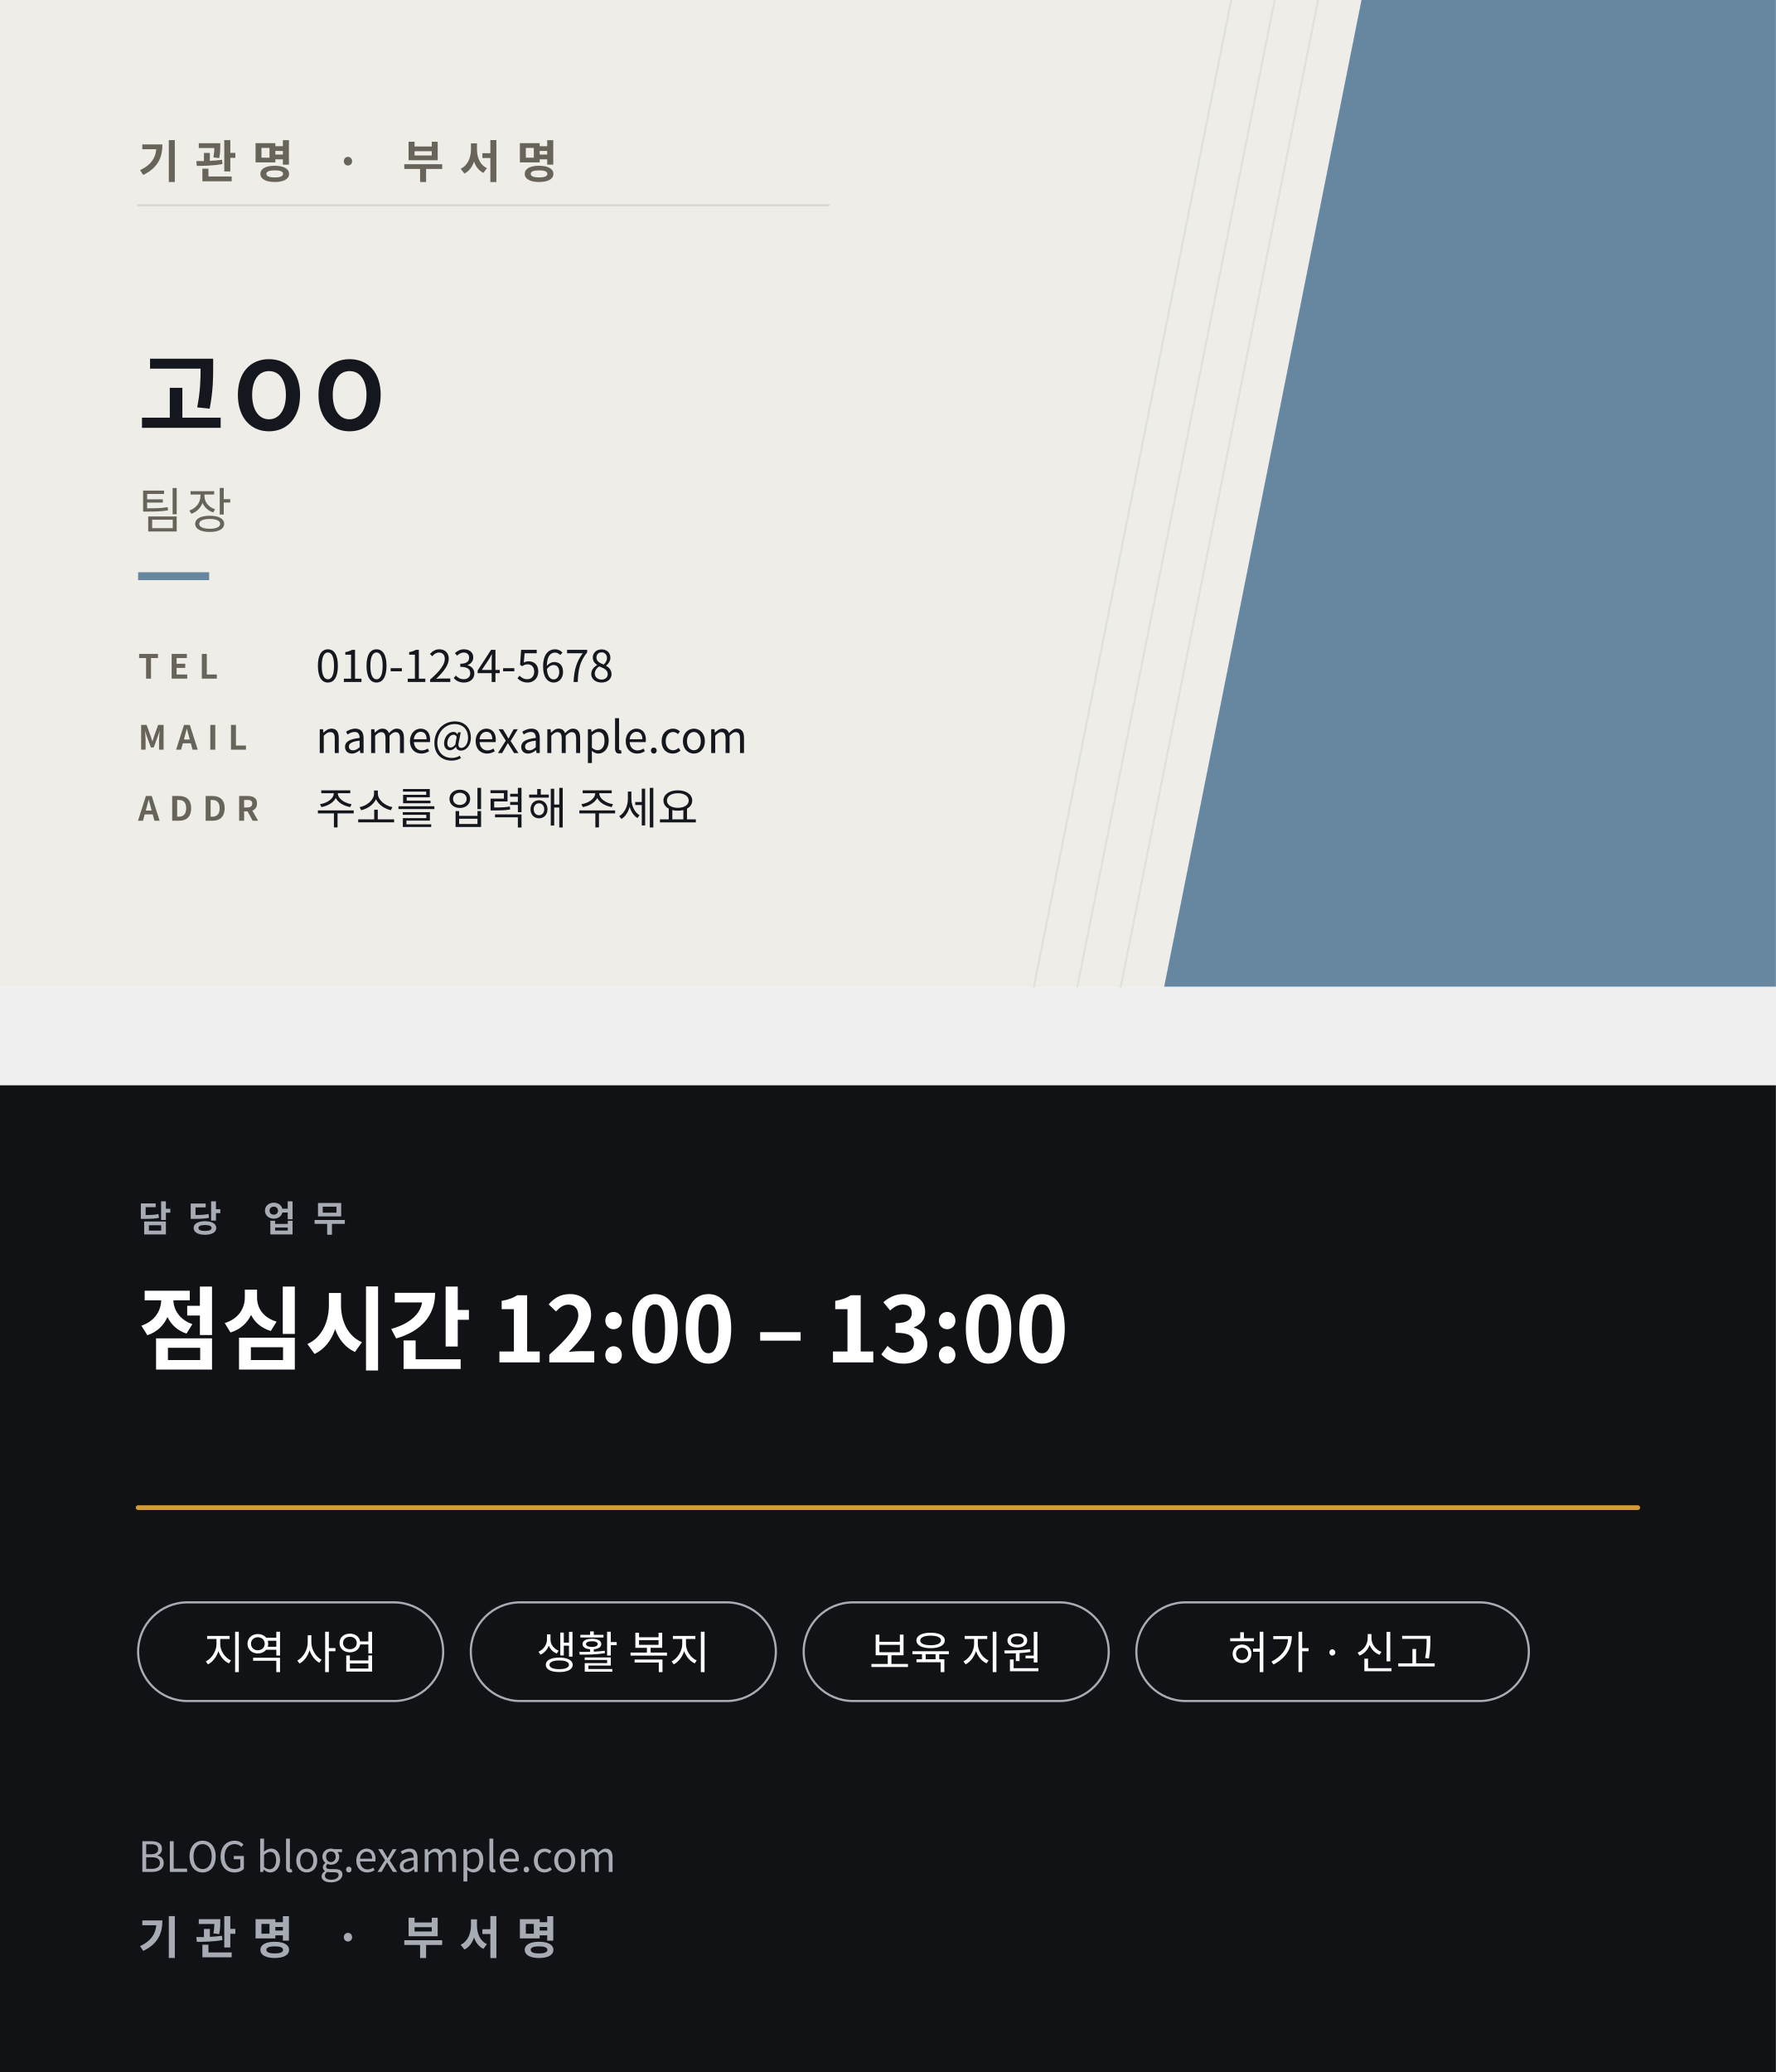
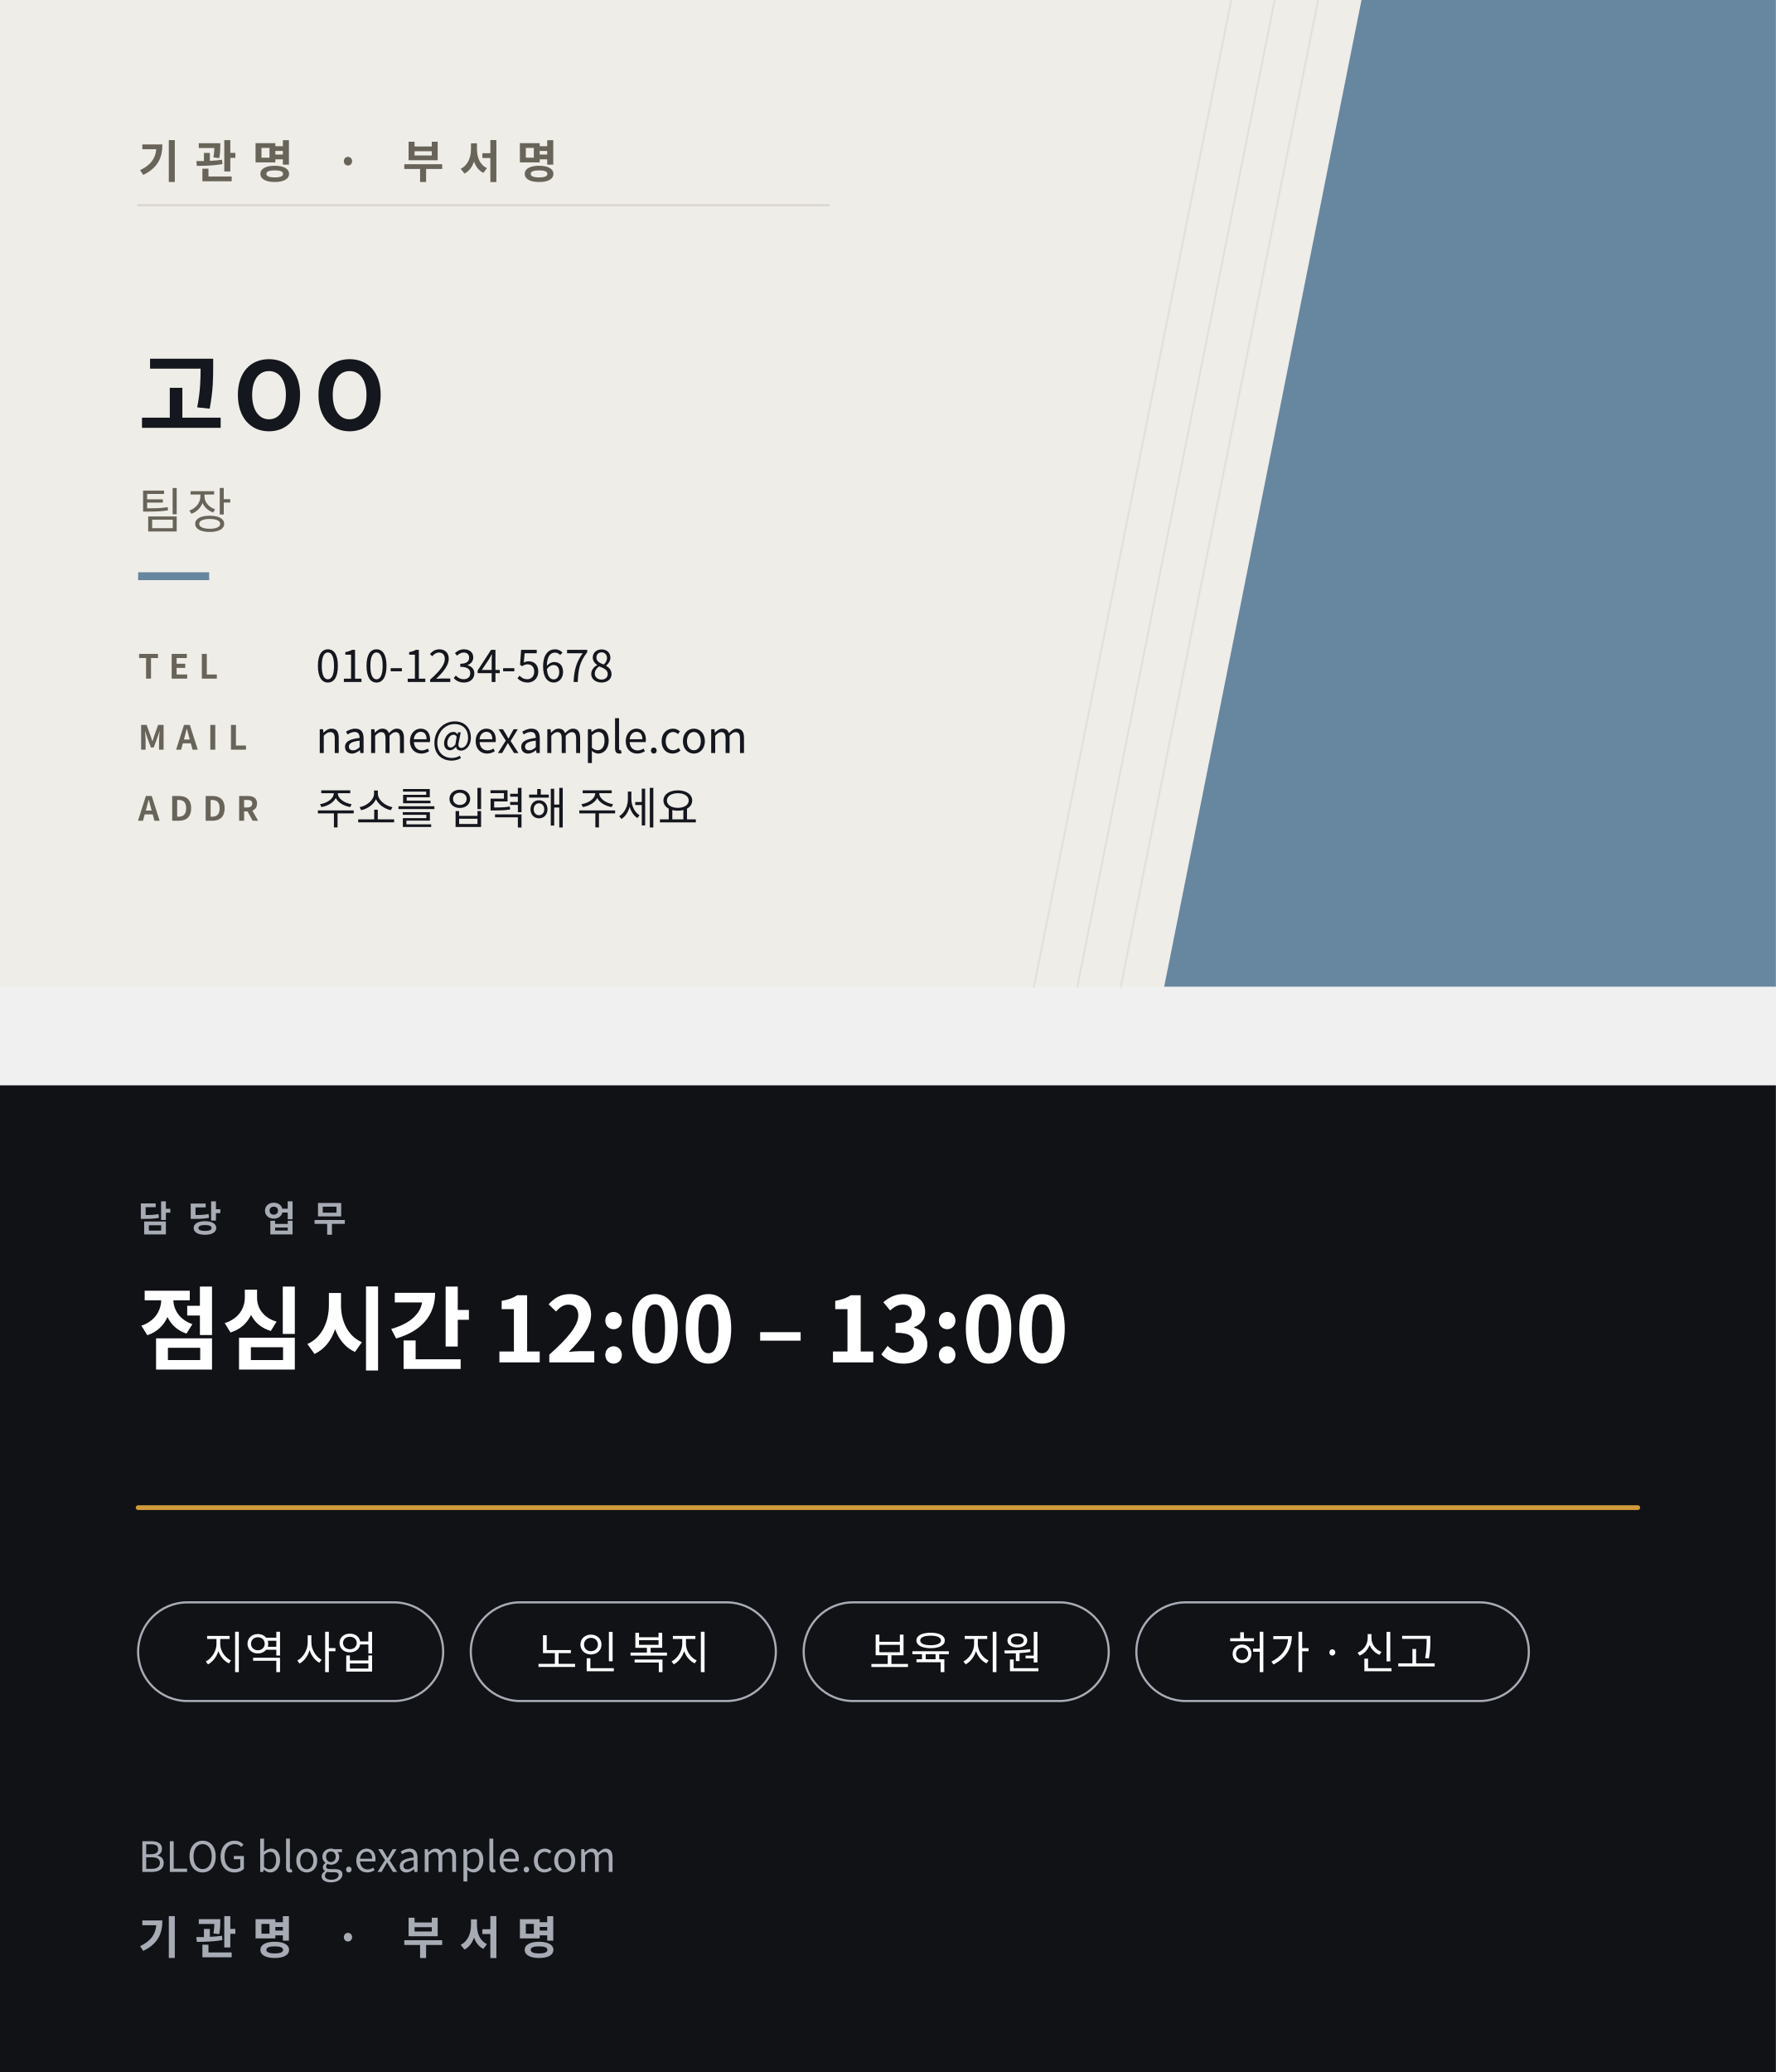
<svg xmlns="http://www.w3.org/2000/svg" width="90mm" height="105mm" viewBox="0 0 900 1050">
  <g id="front">
    <rect width="900" height="500" fill="#EFEDE8" />
    <polygon points="690,0 900,0 900,500 590,500" fill="#6787A0" />
    <line x1="668" y1="0" x2="568" y2="500" stroke="#DFE1DF" stroke-width="1" stroke-linecap="round" />
    <line x1="646" y1="0" x2="546" y2="500" stroke="#DFE1DF" stroke-width="1" stroke-linecap="round" />
    <line x1="624" y1="0" x2="524" y2="500" stroke="#DFE1DF" stroke-width="1" stroke-linecap="round" />
    <text font-family="Pretendard,'Noto Sans KR','Noto Sans CJK KR','Malgun Gothic','Apple SD Gothic Neo',sans-serif" font-size="22.9" font-weight="700" fill="#686459" text-anchor="start" letter-spacing="7.8">
      <tspan x="70" y="90.2">기관명 · 부서명</tspan>
    </text>
    <line x1="70" y1="104" x2="420" y2="104" stroke="#D9D5CD" stroke-width="1" stroke-linecap="round" />
    <text font-family="Pretendard,'Noto Sans KR','Noto Sans CJK KR','Malgun Gothic','Apple SD Gothic Neo',sans-serif" font-size="47.6" font-weight="700" fill="#14171D" text-anchor="start" letter-spacing="4.2">
      <tspan x="70" y="217.9">고OO</tspan>
    </text>
    <text font-family="Pretendard,'Noto Sans KR','Noto Sans CJK KR','Malgun Gothic','Apple SD Gothic Neo',sans-serif" font-size="24.7" font-weight="400" fill="#686459" text-anchor="start" letter-spacing="2.1">
      <tspan x="70" y="267.7">팀장</tspan>
    </text>
    <rect x="70" y="290" width="36" height="4" fill="#6787A0" />
    <text font-family="Pretendard,'Noto Sans KR','Noto Sans CJK KR','Malgun Gothic','Apple SD Gothic Neo',sans-serif" font-size="16.9" font-weight="700" fill="#686459" text-anchor="start" letter-spacing="4.9">
      <tspan x="70" y="343.9">TEL</tspan>
    </text>
    <text font-family="Pretendard,'Noto Sans KR','Noto Sans CJK KR','Malgun Gothic','Apple SD Gothic Neo',sans-serif" font-size="22.2" font-weight="400" fill="#14171D" text-anchor="start">
      <tspan x="160" y="345.6">010-1234-5678</tspan>
    </text>
    <text font-family="Pretendard,'Noto Sans KR','Noto Sans CJK KR','Malgun Gothic','Apple SD Gothic Neo',sans-serif" font-size="16.9" font-weight="700" fill="#686459" text-anchor="start" letter-spacing="4.9">
      <tspan x="70" y="379.9">MAIL</tspan>
    </text>
    <text font-family="Pretendard,'Noto Sans KR','Noto Sans CJK KR','Malgun Gothic','Apple SD Gothic Neo',sans-serif" font-size="22.2" font-weight="400" fill="#14171D" text-anchor="start">
      <tspan x="160" y="381.6">name@example.com</tspan>
    </text>
    <text font-family="Pretendard,'Noto Sans KR','Noto Sans CJK KR','Malgun Gothic','Apple SD Gothic Neo',sans-serif" font-size="16.9" font-weight="700" fill="#686459" text-anchor="start" letter-spacing="4.9">
      <tspan x="70" y="415.9">ADDR</tspan>
    </text>
    <text font-family="Pretendard,'Noto Sans KR','Noto Sans CJK KR','Malgun Gothic','Apple SD Gothic Neo',sans-serif" font-size="22.2" font-weight="400" fill="#14171D" text-anchor="start">
      <tspan x="160" y="417.6">주소를 입력해 주세요</tspan>
    </text>
  </g>
  <g id="back" transform="translate(0 550)">
    <rect width="900" height="500" fill="#101216" />
    <text font-family="Pretendard,'Noto Sans KR','Noto Sans CJK KR','Malgun Gothic','Apple SD Gothic Neo',sans-serif" font-size="18.3" font-weight="700" fill="#A7ABB4" text-anchor="start" letter-spacing="8.5">
      <tspan x="70" y="74.1">담당 업무</tspan>
    </text>
    <text font-family="Pretendard,'Noto Sans KR','Noto Sans CJK KR','Malgun Gothic','Apple SD Gothic Neo',sans-serif" font-size="45.9" font-weight="700" fill="#FFFFFF" text-anchor="start">
      <tspan x="70" y="140.4">점심시간 12:00 – 13:00</tspan>
    </text>
    <line x1="70" y1="214" x2="830" y2="214" stroke="#D19A3A" stroke-width="2.4" stroke-linecap="round" />
    <rect x="70" y="262" width="154.6" height="50" rx="25" fill="none" stroke="#A7ABB4" stroke-width="1.1" stroke-linejoin="round" />
    <text font-family="Pretendard,'Noto Sans KR','Noto Sans CJK KR','Malgun Gothic','Apple SD Gothic Neo',sans-serif" font-size="22.6" font-weight="400" fill="#FFFFFF" text-anchor="middle">
      <tspan x="147.3" y="295.6">지역 사업</tspan>
    </text>
    <rect x="238.6" y="262" width="154.6" height="50" rx="25" fill="none" stroke="#A7ABB4" stroke-width="1.1" stroke-linejoin="round" />
    <text font-family="Pretendard,'Noto Sans KR','Noto Sans CJK KR','Malgun Gothic','Apple SD Gothic Neo',sans-serif" font-size="22.6" font-weight="400" fill="#FFFFFF" text-anchor="middle">
-       <tspan x="315.9" y="295.6">생활 복지</tspan>
+       <tspan x="315.9" y="295.6">노인 복지</tspan>
    </text>
    <rect x="407.3" y="262" width="154.6" height="50" rx="25" fill="none" stroke="#A7ABB4" stroke-width="1.1" stroke-linejoin="round" />
    <text font-family="Pretendard,'Noto Sans KR','Noto Sans CJK KR','Malgun Gothic','Apple SD Gothic Neo',sans-serif" font-size="22.6" font-weight="400" fill="#FFFFFF" text-anchor="middle">
      <tspan x="484.6" y="295.6">보육 지원</tspan>
    </text>
    <rect x="575.9" y="262" width="198.9" height="50" rx="25" fill="none" stroke="#A7ABB4" stroke-width="1.1" stroke-linejoin="round" />
    <text font-family="Pretendard,'Noto Sans KR','Noto Sans CJK KR','Malgun Gothic','Apple SD Gothic Neo',sans-serif" font-size="22.6" font-weight="400" fill="#FFFFFF" text-anchor="middle">
      <tspan x="675.3" y="295.6">허가 · 신고</tspan>
    </text>
    <text font-family="Pretendard,'Noto Sans KR','Noto Sans CJK KR','Malgun Gothic','Apple SD Gothic Neo',sans-serif" font-size="21.2" font-weight="400" fill="#A7ABB4" text-anchor="start">
      <tspan x="70" y="398.6">BLOG   blog.example.com</tspan>
    </text>
    <text font-family="Pretendard,'Noto Sans KR','Noto Sans CJK KR','Malgun Gothic','Apple SD Gothic Neo',sans-serif" font-size="22.9" font-weight="700" fill="#A7ABB4" text-anchor="start" letter-spacing="7.8">
      <tspan x="70" y="440.2">기관명 · 부서명</tspan>
    </text>
  </g>
</svg>
